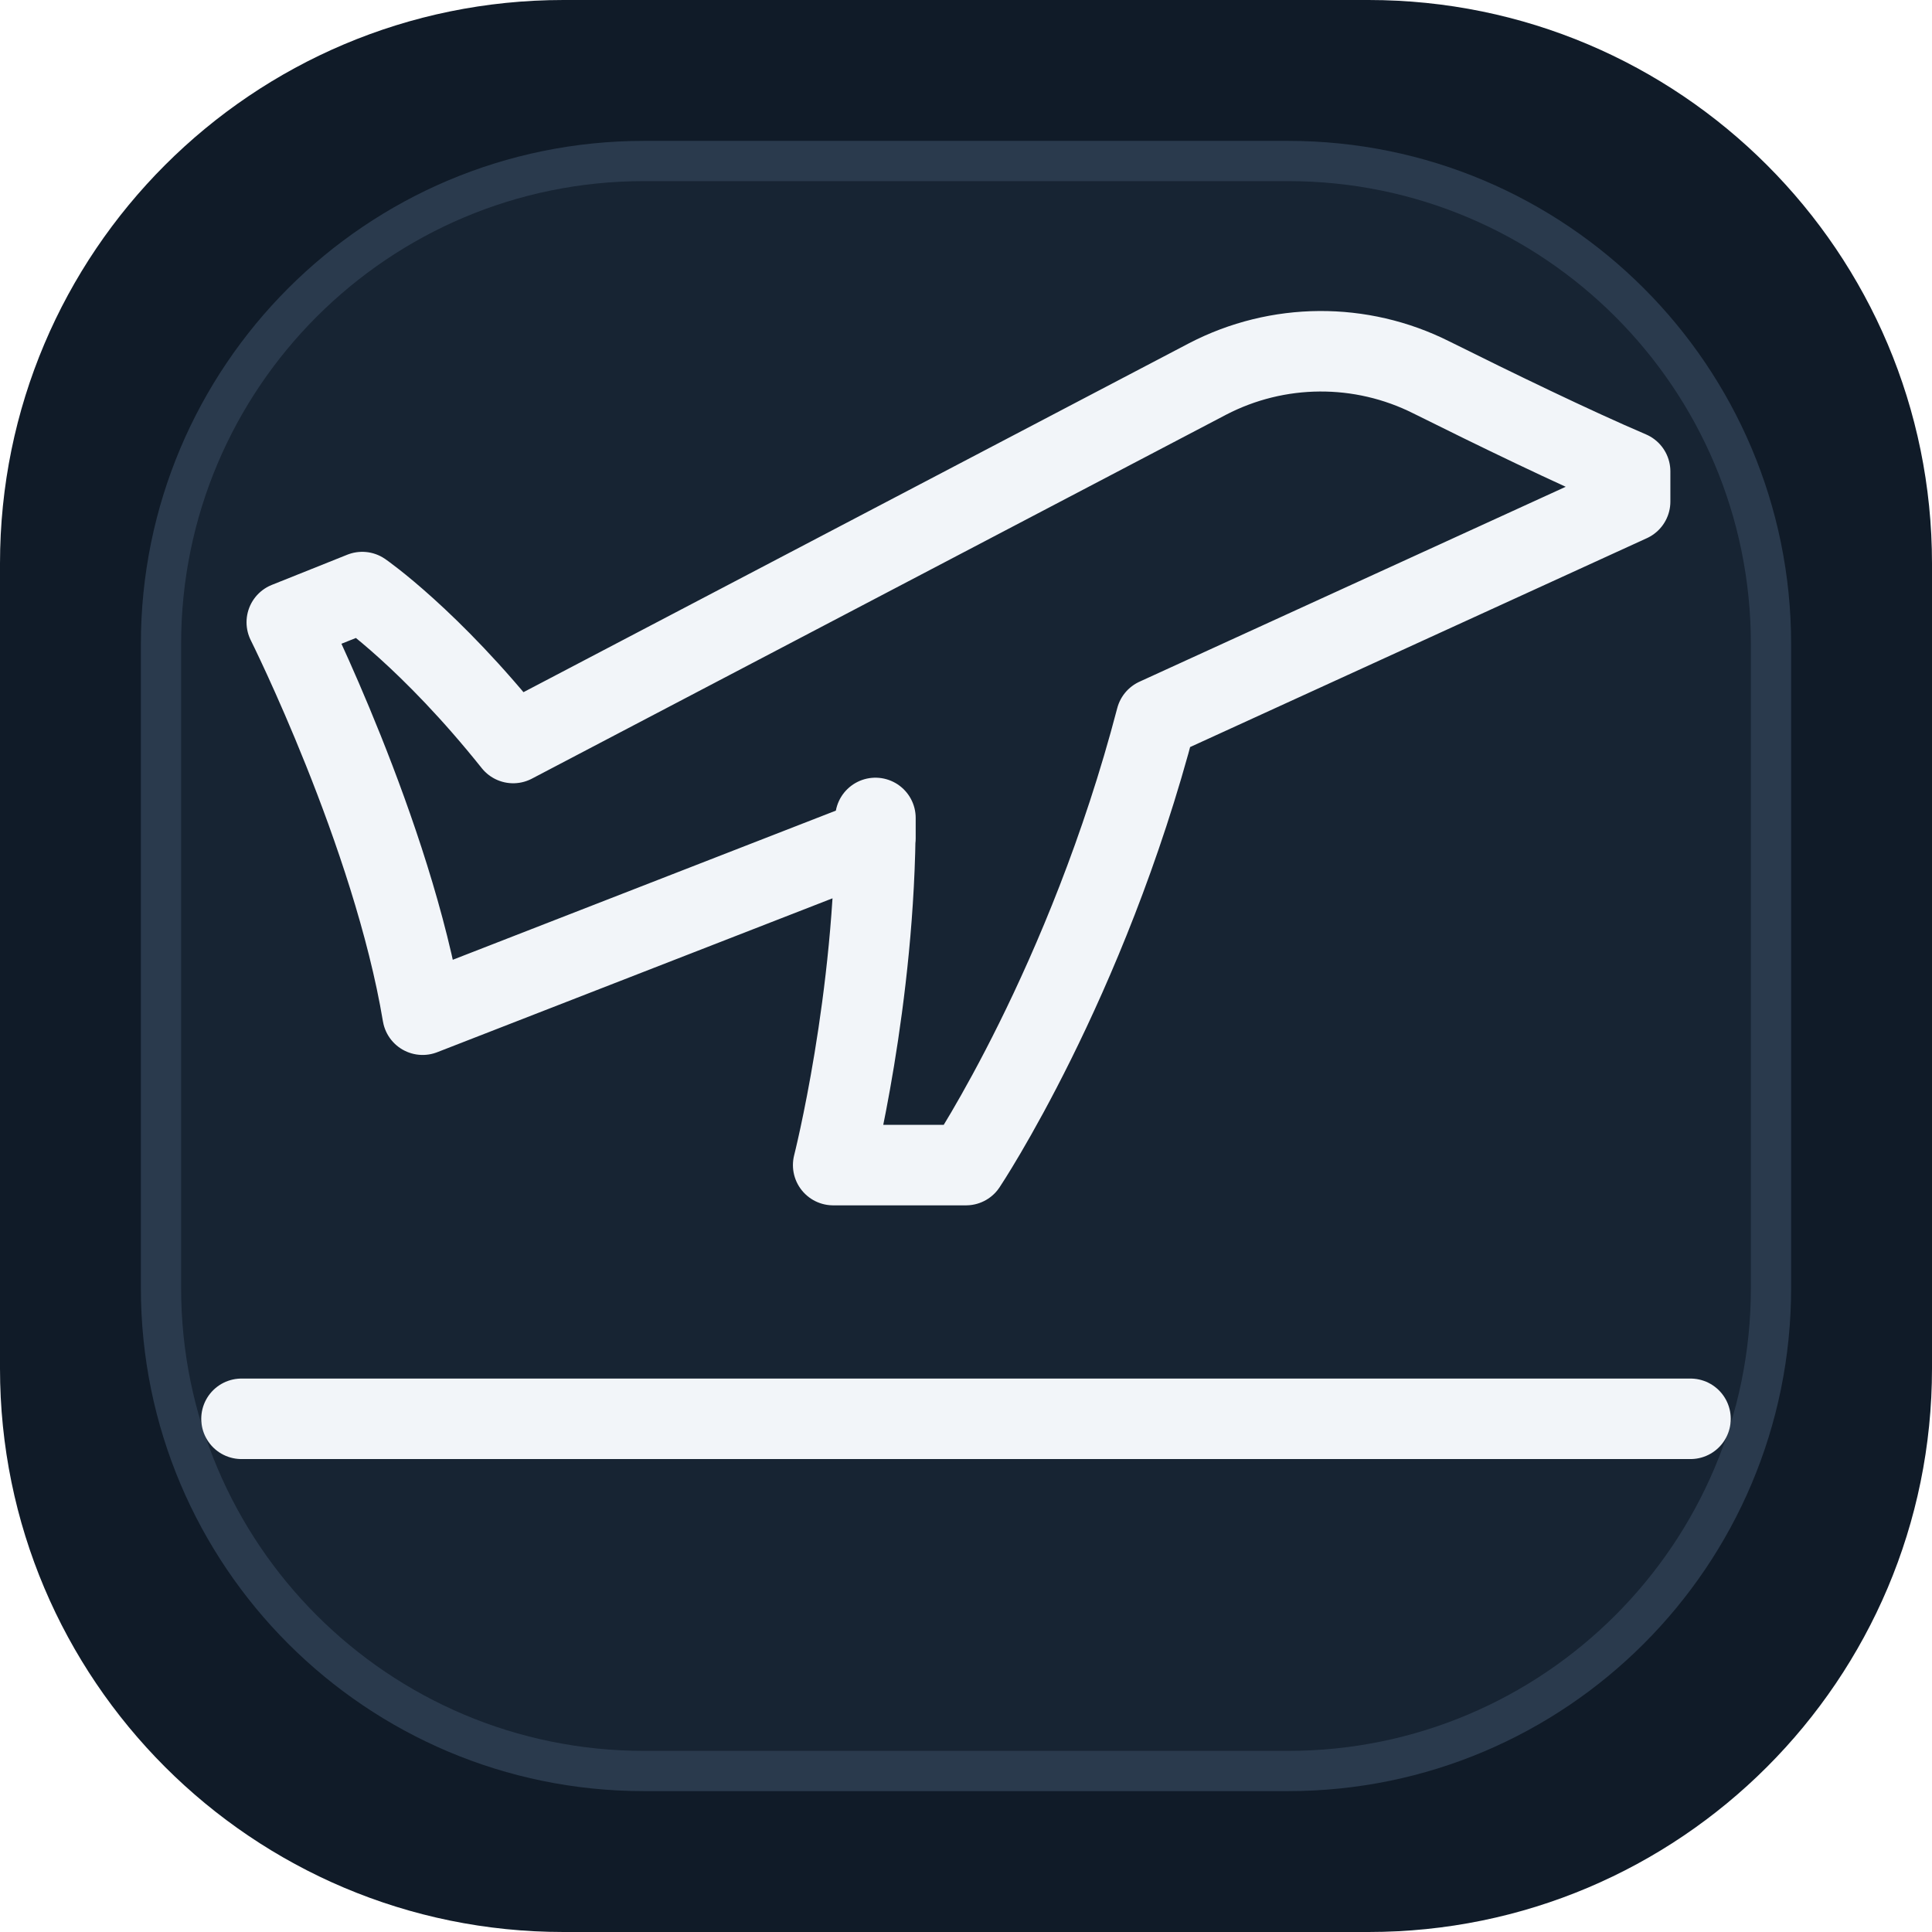
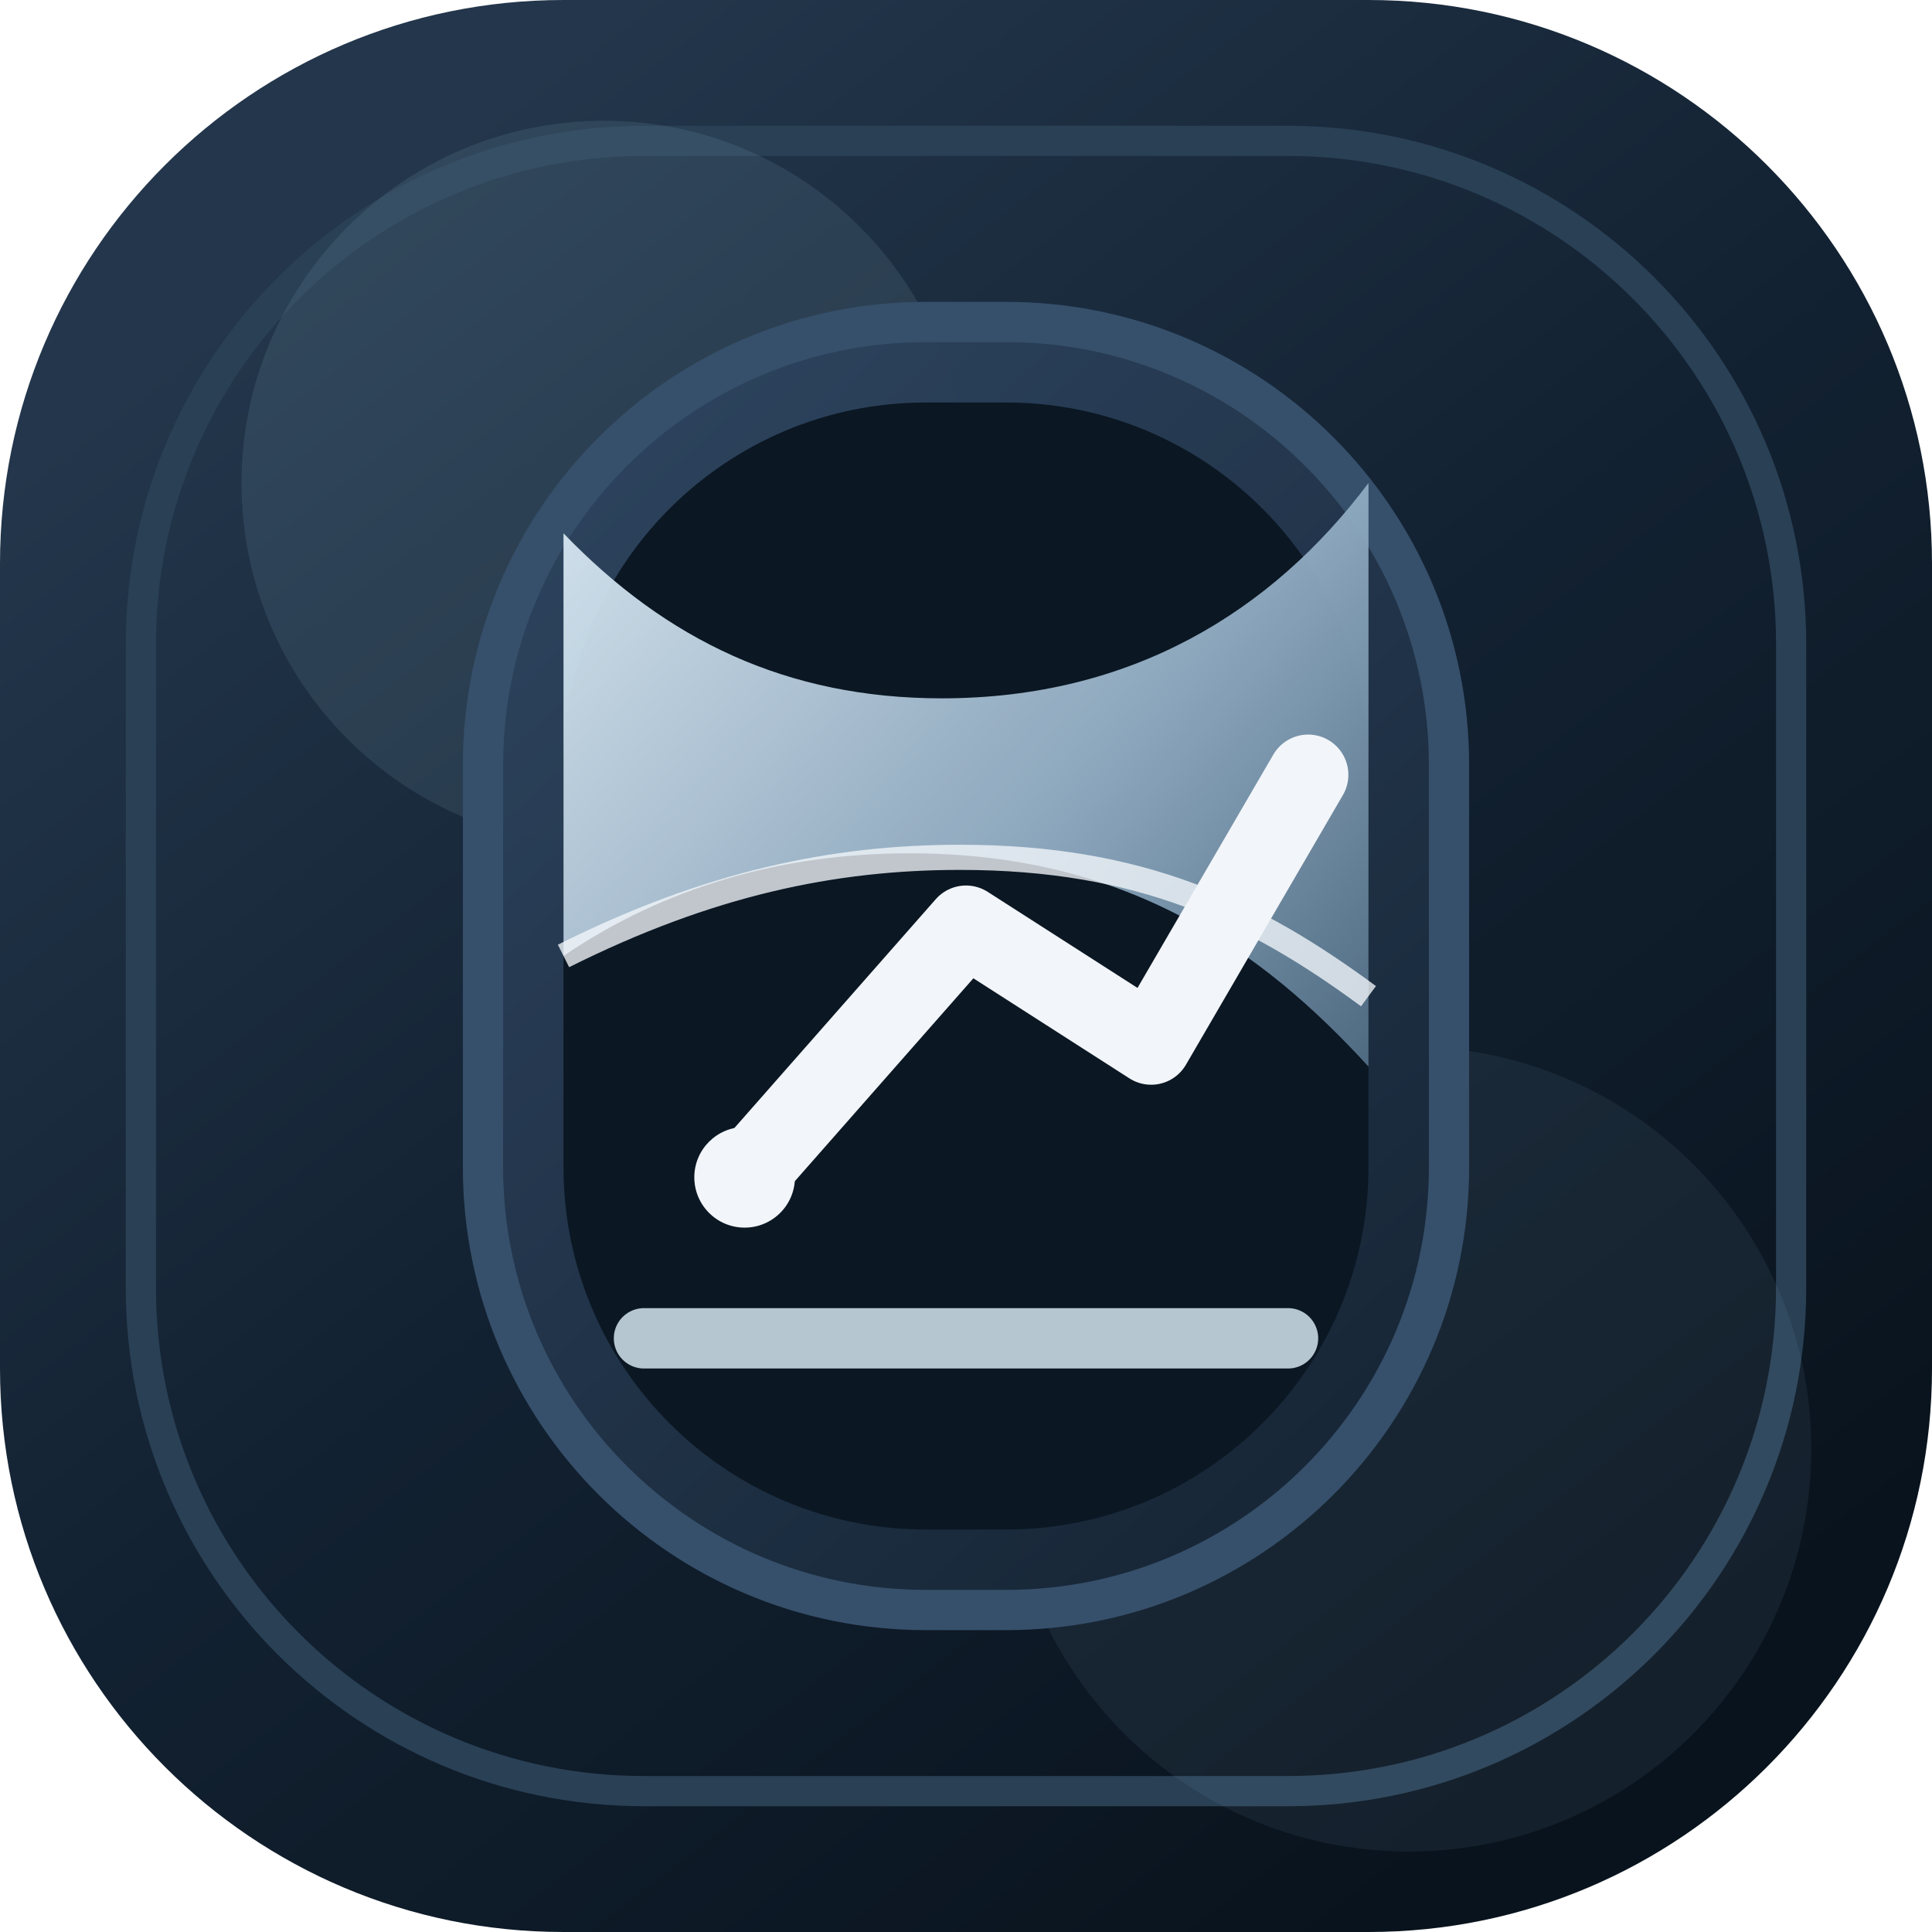
<svg xmlns="http://www.w3.org/2000/svg" viewBox="0 0 96 96" role="img" aria-label="LandingBrief">
-   <rect width="96" height="96" rx="28" fill="#101b28" />
-   <rect x="8" y="8" width="80" height="80" rx="24" fill="#172433" stroke="#2a3a4d" stroke-width="2" />
-   <g transform="translate(12 14)">
-     <path d="M0 56.5h72m-40.5 -28.84L9 36.42C7.5 27.42 2.25 16.92 2.25 16.92L6 15.42S9.37 17.745 13.5 22.92L48.006 4.83a12.222 12.222 0 0 1 11.121 -0.075C62.289 6.33 66.165 8.211 69 9.423v1.5L45.45 21.693C42 34.893 36 43.893 36 43.893h-6.6s2.1 -8.25 2.1 -17.25Z" fill="none" stroke="#f2f5f9" stroke-linecap="round" stroke-linejoin="round" stroke-width="4" />
-   </g>
+   <defs>
+     <linearGradient id="bg" x1="18" y1="10" x2="78" y2="88" gradientUnits="userSpaceOnUse">
+       <stop offset="0" stop-color="#23364b" />
+       <stop offset="0.5" stop-color="#122131" />
+       <stop offset="1" stop-color="#09131d" />
+     </linearGradient>
+     <linearGradient id="glass" x1="24" y1="22" x2="72" y2="74" gradientUnits="userSpaceOnUse">
+       <stop offset="0" stop-color="#2e4560" stop-opacity="0.95" />
+       <stop offset="1" stop-color="#152434" stop-opacity="0.98" />
+     </linearGradient>
+     <linearGradient id="sky" x1="28" y1="26" x2="68" y2="60" gradientUnits="userSpaceOnUse">
+       <stop offset="0" stop-color="#d7e7f2" />
+       <stop offset="0.55" stop-color="#90acc2" />
+       <stop offset="1" stop-color="#426078" />
+     </linearGradient>
+   </defs>
+   <rect width="96" height="96" rx="28" fill="url(#bg)" />
+   <rect x="7" y="7" width="82" height="82" rx="25" fill="none" stroke="#294055" stroke-width="1.5" />
+   <circle cx="30" cy="24" r="18" fill="#9dc2d7" opacity="0.12" />
+   <circle cx="70" cy="72" r="20" fill="#9dc2d7" opacity="0.08" />
+   <rect x="24" y="16" width="48" height="64" rx="22" fill="url(#glass)" stroke="#36506b" stroke-width="2" />
+   <rect x="28" y="20" width="40" height="56" rx="18" fill="#0b1723" />
+   <path d="M28 47.5c5-3.4 10.8-5.1 17.2-5.1 10.8 0 17.5 4.8 22.8 10.6V24c-4.8 6.4-11.8 10.7-21.2 10.7-7.7 0-13.7-2.9-18.8-8.2v21Z" fill="url(#sky)" opacity="0.95" />
+   <path d="M28 47.5c7.2-3.6 13.4-4.9 19.7-4.9 9 0 14.6 2.7 20.3 6.9" fill="none" stroke="#f3f7fb" stroke-opacity="0.78" stroke-width="1.25" />
+   <path d="M37 58.5 48 46l9.2 5.9 7.8-13.4" fill="none" stroke="#f2f5f9" stroke-linecap="round" stroke-linejoin="round" stroke-width="4" />
+   <circle cx="37" cy="58.5" r="2.5" fill="#f2f5f9" />
+   <path d="M32 66.5h32" stroke="#c9d9e5" stroke-opacity="0.9" stroke-linecap="round" stroke-width="3" />
</svg>
